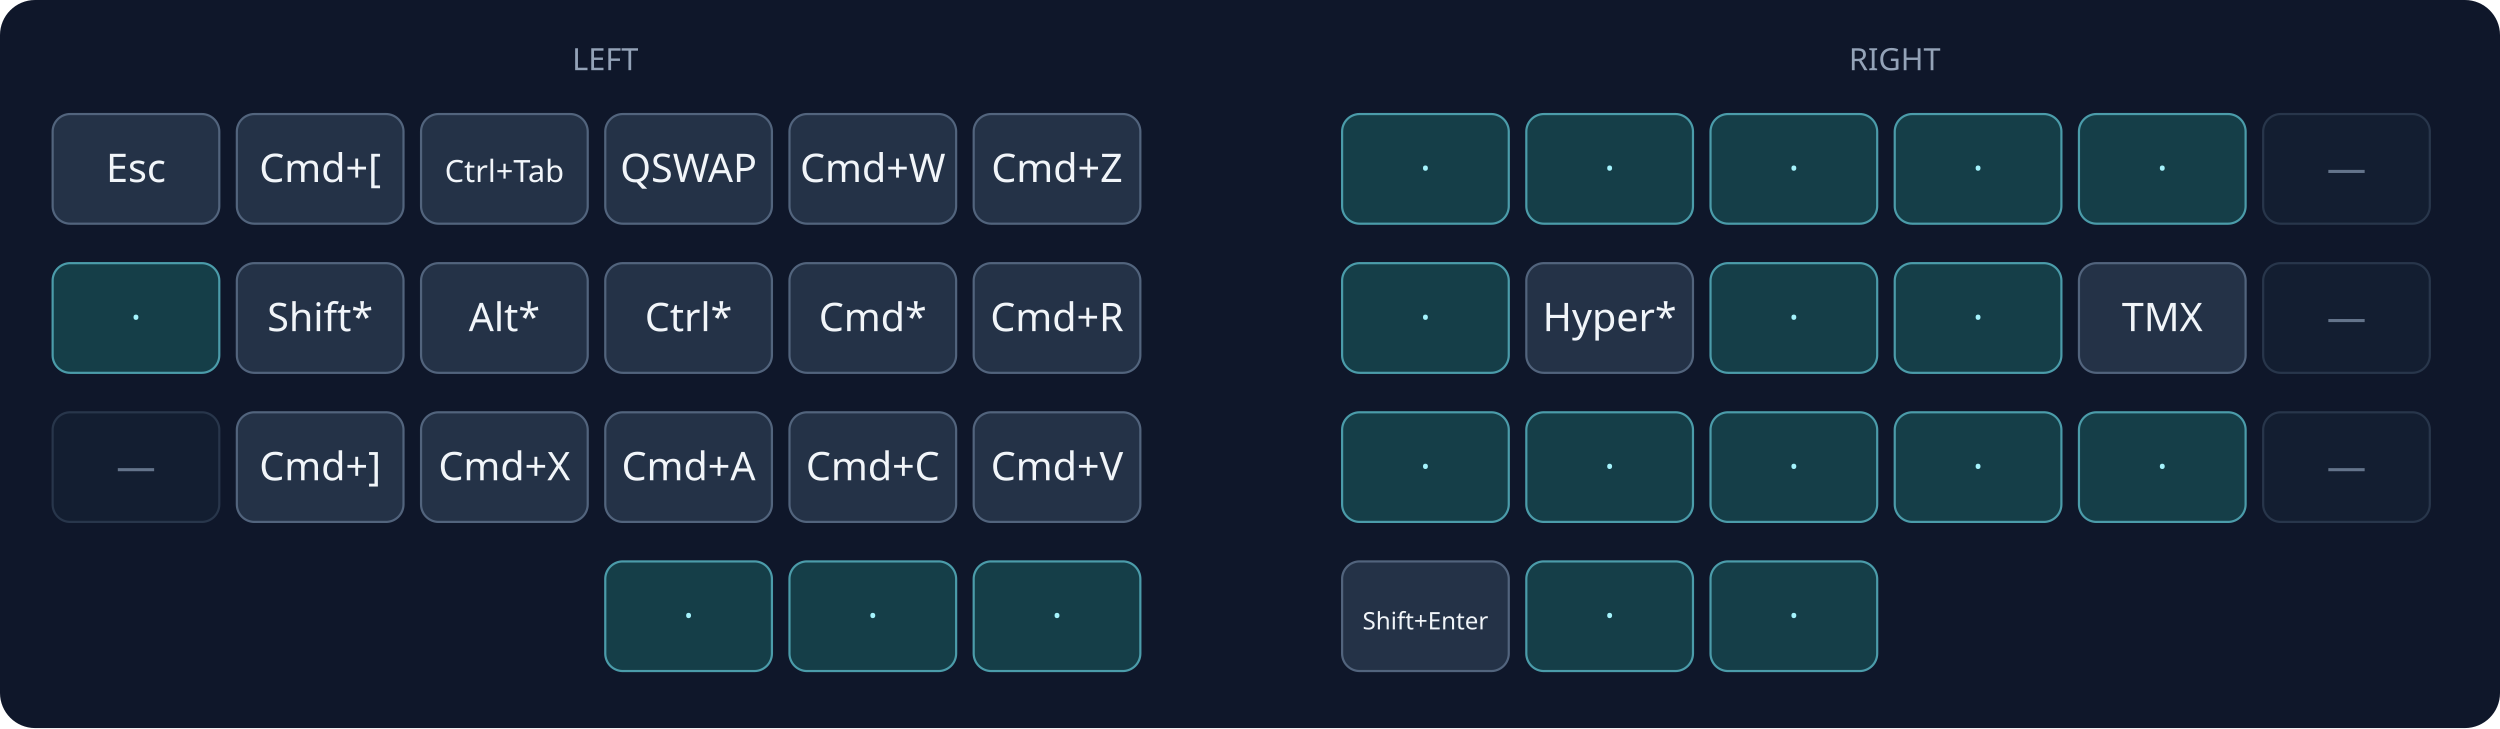
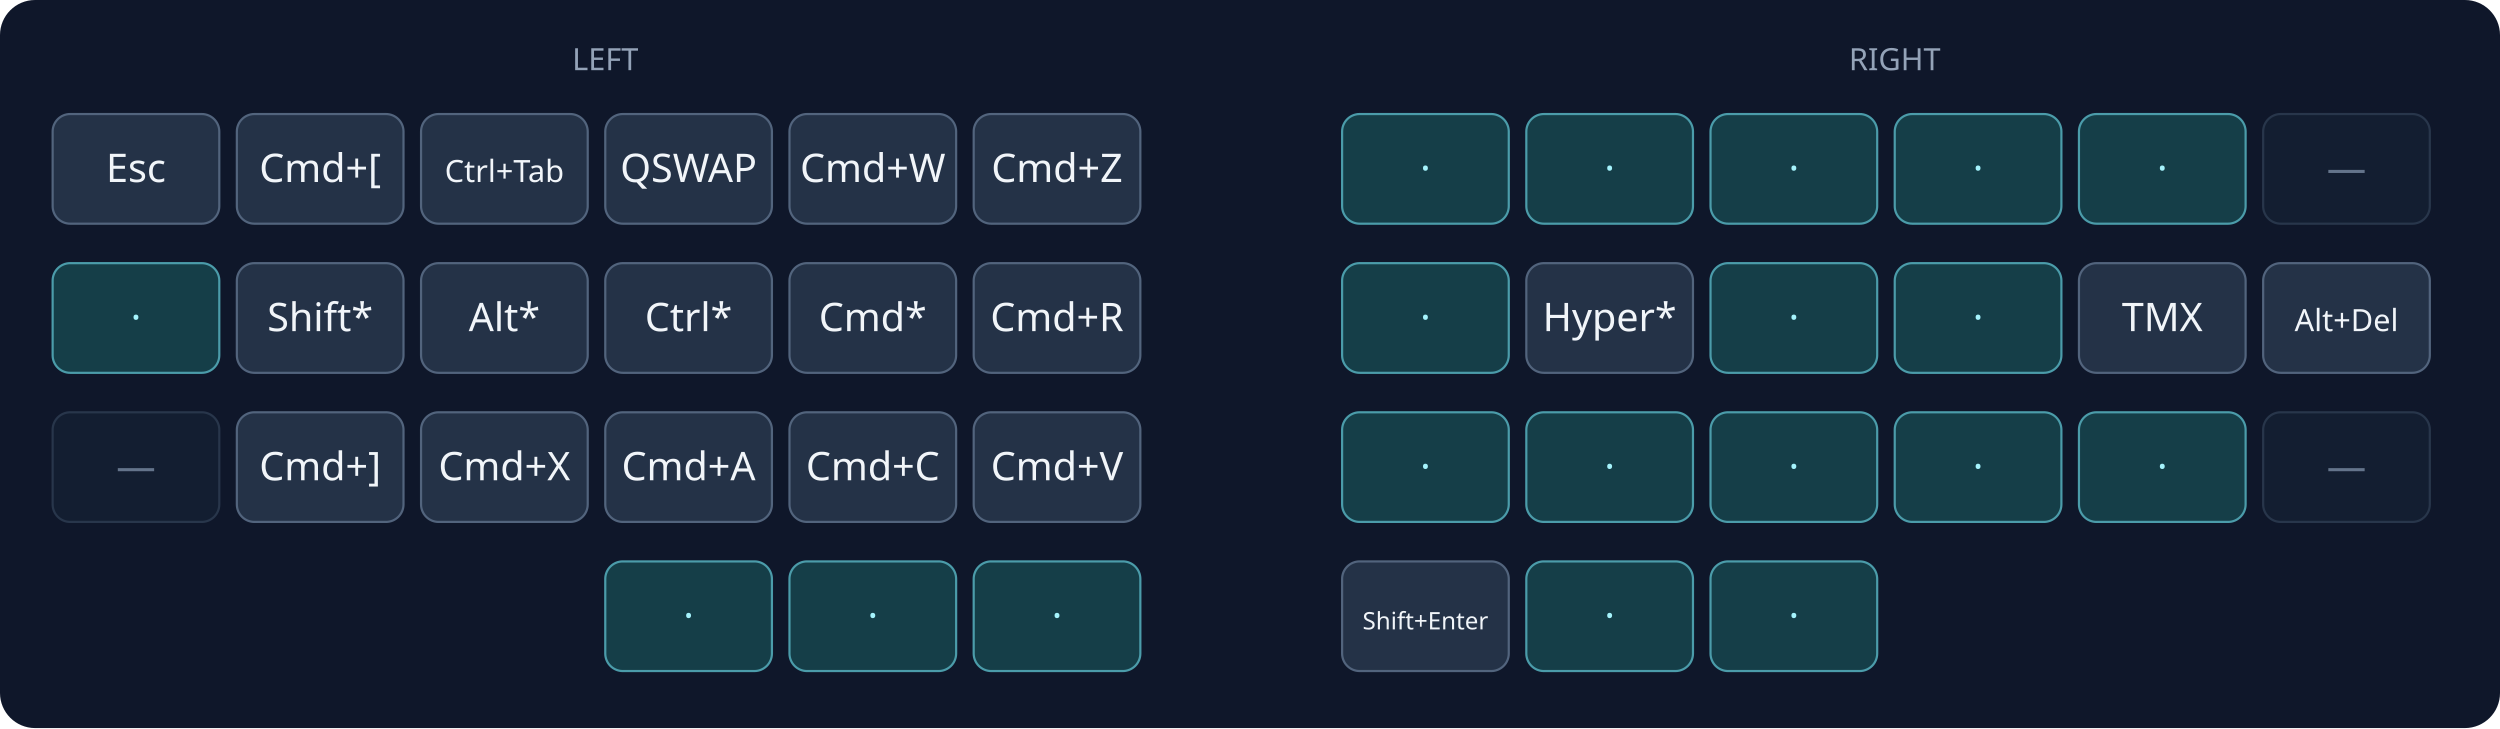
<svg xmlns="http://www.w3.org/2000/svg" width="1140" height="332" viewBox="0 0 1140 332" role="img" aria-labelledby="title desc">
  <rect width="1140" height="332" rx="16" fill="#0f172a" />
  <g font-family="system-ui, sans-serif" text-anchor="middle">
    <text x="276" y="32" fill="#94a3b8" font-size="14">LEFT</text>
    <text x="864" y="32" fill="#94a3b8" font-size="14">RIGHT</text>
    <g data-position="0" data-binding="&amp;kp ESC">
      <rect x="24" y="52" width="76" height="50" rx="8" fill="#243247" stroke="#52647d" />
      <text x="62" y="83" fill="#f1f5f9" font-size="18">Esc</text>
    </g>
    <g data-position="1" data-binding="&amp;kp LG(LBKT)">
      <rect x="108" y="52" width="76" height="50" rx="8" fill="#243247" stroke="#52647d" />
      <text x="146" y="83" fill="#f1f5f9" font-size="18">Cmd+[</text>
    </g>
    <g data-position="2" data-binding="&amp;kp LC(TAB)">
      <rect x="192" y="52" width="76" height="50" rx="8" fill="#243247" stroke="#52647d" />
      <text x="230" y="83" fill="#f1f5f9" font-size="14">Ctrl+Tab</text>
    </g>
    <g data-position="3" data-binding="&amp;quick_swap">
      <rect x="276" y="52" width="76" height="50" rx="8" fill="#243247" stroke="#52647d" />
      <text x="314" y="83" fill="#f1f5f9" font-size="18">QSWAP</text>
    </g>
    <g data-position="4" data-binding="&amp;kp LG(W)">
      <rect x="360" y="52" width="76" height="50" rx="8" fill="#243247" stroke="#52647d" />
      <text x="398" y="83" fill="#f1f5f9" font-size="18">Cmd+W</text>
    </g>
    <g data-position="5" data-binding="&amp;kp LG(Z)">
      <rect x="444" y="52" width="76" height="50" rx="8" fill="#243247" stroke="#52647d" />
      <text x="482" y="83" fill="#f1f5f9" font-size="18">Cmd+Z</text>
    </g>
    <g data-position="8" data-binding="&amp;trans">
      <rect x="612" y="52" width="76" height="50" rx="8" fill="#153e48" stroke="#4b9caa" />
      <text x="650" y="83" fill="#a5f3fc" font-size="18">·</text>
    </g>
    <g data-position="9" data-binding="&amp;trans">
      <rect x="696" y="52" width="76" height="50" rx="8" fill="#153e48" stroke="#4b9caa" />
      <text x="734" y="83" fill="#a5f3fc" font-size="18">·</text>
    </g>
    <g data-position="10" data-binding="&amp;trans">
      <rect x="780" y="52" width="76" height="50" rx="8" fill="#153e48" stroke="#4b9caa" />
      <text x="818" y="83" fill="#a5f3fc" font-size="18">·</text>
    </g>
    <g data-position="11" data-binding="&amp;trans">
      <rect x="864" y="52" width="76" height="50" rx="8" fill="#153e48" stroke="#4b9caa" />
      <text x="902" y="83" fill="#a5f3fc" font-size="18">·</text>
    </g>
    <g data-position="12" data-binding="&amp;trans">
      <rect x="948" y="52" width="76" height="50" rx="8" fill="#153e48" stroke="#4b9caa" />
      <text x="986" y="83" fill="#a5f3fc" font-size="18">·</text>
    </g>
    <g data-position="13" data-binding="&amp;none">
      <rect x="1032" y="52" width="76" height="50" rx="8" fill="#131e31" stroke="#28364b" />
      <text x="1070" y="83" fill="#64748b" font-size="18">—</text>
    </g>
    <g data-position="14" data-binding="&amp;trans">
      <rect x="24" y="120" width="76" height="50" rx="8" fill="#153e48" stroke="#4b9caa" />
      <text x="62" y="151" fill="#a5f3fc" font-size="18">·</text>
    </g>
    <g data-position="15" data-binding="&amp;hm LSHFT LSHFT">
      <rect x="108" y="120" width="76" height="50" rx="8" fill="#243247" stroke="#52647d" />
      <text x="146" y="151" fill="#f1f5f9" font-size="18">Shift*</text>
    </g>
    <g data-position="16" data-binding="&amp;hm LALT LALT">
      <rect x="192" y="120" width="76" height="50" rx="8" fill="#243247" stroke="#52647d" />
      <text x="230" y="151" fill="#f1f5f9" font-size="18">Alt*</text>
    </g>
    <g data-position="17" data-binding="&amp;hm LCTRL LCTRL">
      <rect x="276" y="120" width="76" height="50" rx="8" fill="#243247" stroke="#52647d" />
      <text x="314" y="151" fill="#f1f5f9" font-size="18">Ctrl*</text>
    </g>
    <g data-position="18" data-binding="&amp;hm LGUI LGUI">
      <rect x="360" y="120" width="76" height="50" rx="8" fill="#243247" stroke="#52647d" />
      <text x="398" y="151" fill="#f1f5f9" font-size="18">Cmd*</text>
    </g>
    <g data-position="19" data-binding="&amp;kp LG(R)">
      <rect x="444" y="120" width="76" height="50" rx="8" fill="#243247" stroke="#52647d" />
      <text x="482" y="151" fill="#f1f5f9" font-size="18">Cmd+R</text>
    </g>
    <g data-position="22" data-binding="&amp;trans">
      <rect x="612" y="120" width="76" height="50" rx="8" fill="#153e48" stroke="#4b9caa" />
      <text x="650" y="151" fill="#a5f3fc" font-size="18">·</text>
    </g>
    <g data-position="23" data-binding="&amp;hm HYPER_MOD HYPER_MOD">
      <rect x="696" y="120" width="76" height="50" rx="8" fill="#243247" stroke="#52647d" />
      <text x="734" y="151" fill="#f1f5f9" font-size="18">Hyper*</text>
    </g>
    <g data-position="24" data-binding="&amp;trans">
      <rect x="780" y="120" width="76" height="50" rx="8" fill="#153e48" stroke="#4b9caa" />
      <text x="818" y="151" fill="#a5f3fc" font-size="18">·</text>
    </g>
    <g data-position="25" data-binding="&amp;trans">
      <rect x="864" y="120" width="76" height="50" rx="8" fill="#153e48" stroke="#4b9caa" />
      <text x="902" y="151" fill="#a5f3fc" font-size="18">·</text>
    </g>
    <g data-position="26" data-binding="&amp;tmx">
      <rect x="948" y="120" width="76" height="50" rx="8" fill="#243247" stroke="#52647d" />
      <text x="986" y="151" fill="#f1f5f9" font-size="18">TMX</text>
    </g>
-     <g data-position="27" data-binding="&amp;none">
-       <rect x="1032" y="120" width="76" height="50" rx="8" fill="#131e31" stroke="#28364b" />
-       <text x="1070" y="151" fill="#64748b" font-size="18">—</text>
+     <g data-position="27" data-binding="&amp;kp LA(DEL)">
+       <rect x="1032" y="120" width="76" height="50" rx="8" fill="#243247" stroke="#52647d" />
+       <text x="1070" y="151" fill="#f1f5f9" font-size="14">Alt+Del</text>
    </g>
    <g data-position="28" data-binding="&amp;none">
      <rect x="24" y="188" width="76" height="50" rx="8" fill="#131e31" stroke="#28364b" />
      <text x="62" y="219" fill="#64748b" font-size="18">—</text>
    </g>
    <g data-position="29" data-binding="&amp;kp LG(RBKT)">
      <rect x="108" y="188" width="76" height="50" rx="8" fill="#243247" stroke="#52647d" />
      <text x="146" y="219" fill="#f1f5f9" font-size="18">Cmd+]</text>
    </g>
    <g data-position="30" data-binding="&amp;kp LG(X)">
      <rect x="192" y="188" width="76" height="50" rx="8" fill="#243247" stroke="#52647d" />
      <text x="230" y="219" fill="#f1f5f9" font-size="18">Cmd+X</text>
    </g>
    <g data-position="31" data-binding="&amp;kp LG(A)">
      <rect x="276" y="188" width="76" height="50" rx="8" fill="#243247" stroke="#52647d" />
      <text x="314" y="219" fill="#f1f5f9" font-size="18">Cmd+A</text>
    </g>
    <g data-position="32" data-binding="&amp;kp LG(C)">
      <rect x="360" y="188" width="76" height="50" rx="8" fill="#243247" stroke="#52647d" />
      <text x="398" y="219" fill="#f1f5f9" font-size="18">Cmd+C</text>
    </g>
    <g data-position="33" data-binding="&amp;kp LG(V)">
      <rect x="444" y="188" width="76" height="50" rx="8" fill="#243247" stroke="#52647d" />
      <text x="482" y="219" fill="#f1f5f9" font-size="18">Cmd+V</text>
    </g>
    <g data-position="34" data-binding="&amp;trans">
      <rect x="612" y="188" width="76" height="50" rx="8" fill="#153e48" stroke="#4b9caa" />
      <text x="650" y="219" fill="#a5f3fc" font-size="18">·</text>
    </g>
    <g data-position="35" data-binding="&amp;trans">
      <rect x="696" y="188" width="76" height="50" rx="8" fill="#153e48" stroke="#4b9caa" />
      <text x="734" y="219" fill="#a5f3fc" font-size="18">·</text>
    </g>
    <g data-position="36" data-binding="&amp;trans">
      <rect x="780" y="188" width="76" height="50" rx="8" fill="#153e48" stroke="#4b9caa" />
      <text x="818" y="219" fill="#a5f3fc" font-size="18">·</text>
    </g>
    <g data-position="37" data-binding="&amp;trans">
      <rect x="864" y="188" width="76" height="50" rx="8" fill="#153e48" stroke="#4b9caa" />
      <text x="902" y="219" fill="#a5f3fc" font-size="18">·</text>
    </g>
    <g data-position="38" data-binding="&amp;trans">
      <rect x="948" y="188" width="76" height="50" rx="8" fill="#153e48" stroke="#4b9caa" />
      <text x="986" y="219" fill="#a5f3fc" font-size="18">·</text>
    </g>
    <g data-position="39" data-binding="&amp;none">
      <rect x="1032" y="188" width="76" height="50" rx="8" fill="#131e31" stroke="#28364b" />
      <text x="1070" y="219" fill="#64748b" font-size="18">—</text>
    </g>
    <g data-position="40" data-binding="&amp;trans">
      <rect x="276" y="256" width="76" height="50" rx="8" fill="#153e48" stroke="#4b9caa" />
      <text x="314" y="287" fill="#a5f3fc" font-size="18">·</text>
    </g>
    <g data-position="41" data-binding="&amp;trans">
      <rect x="360" y="256" width="76" height="50" rx="8" fill="#153e48" stroke="#4b9caa" />
      <text x="398" y="287" fill="#a5f3fc" font-size="18">·</text>
    </g>
    <g data-position="42" data-binding="&amp;trans">
      <rect x="444" y="256" width="76" height="50" rx="8" fill="#153e48" stroke="#4b9caa" />
      <text x="482" y="287" fill="#a5f3fc" font-size="18">·</text>
    </g>
    <g data-position="43" data-binding="&amp;kp LS(RET)">
      <rect x="612" y="256" width="76" height="50" rx="8" fill="#243247" stroke="#52647d" />
      <text x="650" y="287" fill="#f1f5f9" font-size="11">Shift+Enter</text>
    </g>
    <g data-position="44" data-binding="&amp;trans">
      <rect x="696" y="256" width="76" height="50" rx="8" fill="#153e48" stroke="#4b9caa" />
      <text x="734" y="287" fill="#a5f3fc" font-size="18">·</text>
    </g>
    <g data-position="45" data-binding="&amp;trans">
      <rect x="780" y="256" width="76" height="50" rx="8" fill="#153e48" stroke="#4b9caa" />
      <text x="818" y="287" fill="#a5f3fc" font-size="18">·</text>
    </g>
  </g>
</svg>
